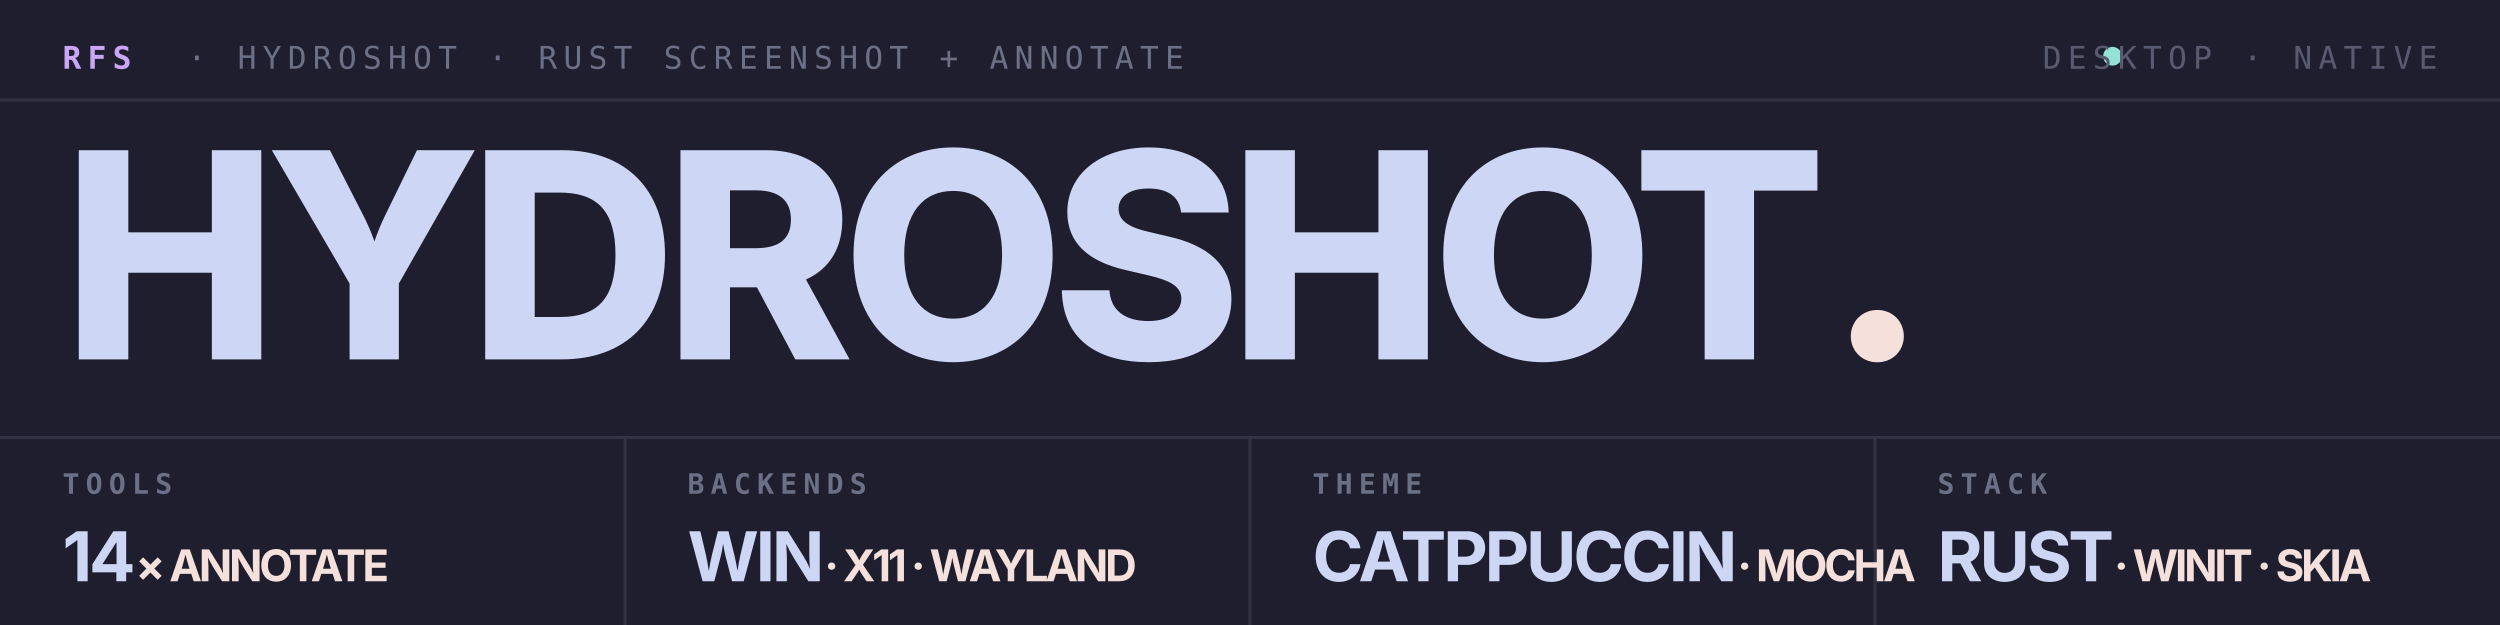
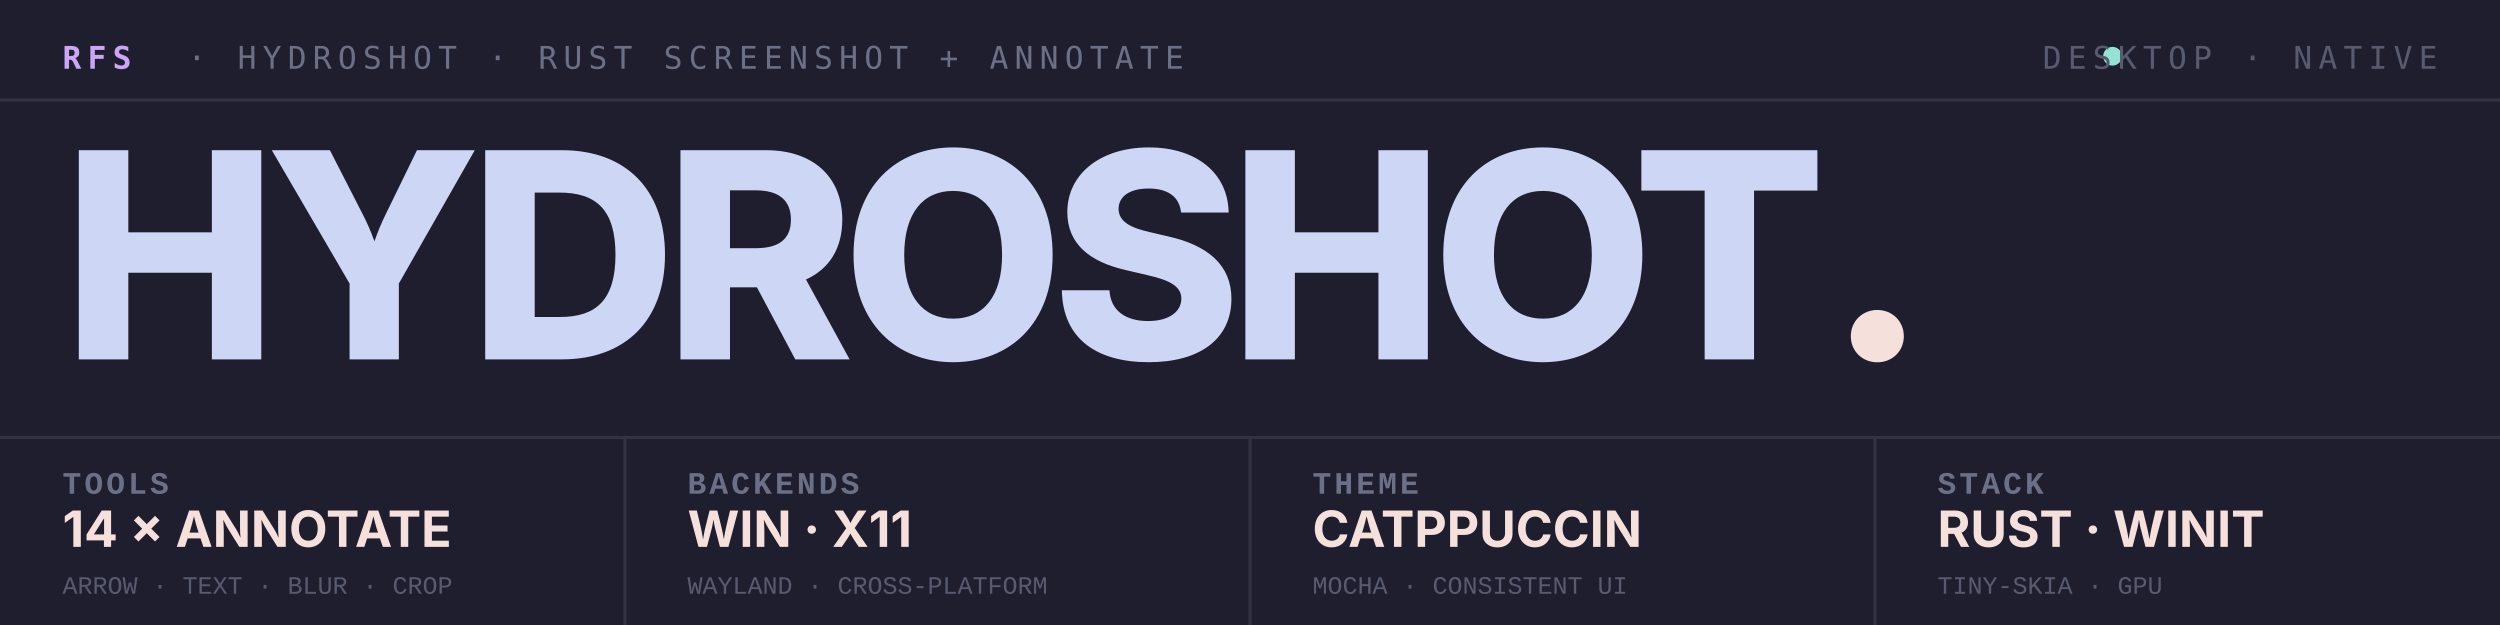
<svg xmlns="http://www.w3.org/2000/svg" viewBox="0 0 800 200" fill="none">
  <rect x="0" y="0" width="800" height="200" fill="#1e1e2e" />
  <line x1="0" y1="32" x2="800" y2="32" stroke="#313244" stroke-width="1" />
  <text x="20" y="22" font-family="'JetBrains Mono', 'SF Mono', 'Fira Code', 'Cascadia Code', monospace" font-size="10" font-weight="700" fill="#cba6f7" letter-spacing="2">RFS</text>
  <text x="60" y="22" font-family="'JetBrains Mono', 'SF Mono', 'Fira Code', 'Cascadia Code', monospace" font-size="10" font-weight="500" fill="#6c7086" letter-spacing="2">·  HYDROSHOT  ·  RUST SCREENSHOT + ANNOTATE</text>
  <circle cx="676" cy="18" r="3" fill="#94e2d5" />
  <text x="780" y="22" text-anchor="end" font-family="'JetBrains Mono', 'SF Mono', 'Fira Code', 'Cascadia Code', monospace" font-size="10" font-weight="500" fill="#585b70" letter-spacing="2">DESKTOP · NATIVE</text>
  <text x="20" y="115" font-family="'Inter', 'SF Pro Display', 'Segoe UI', 'Helvetica Neue', Arial, sans-serif" font-size="92" font-weight="800" fill="#cdd6f4" letter-spacing="-4">HYDROSHOT<tspan fill="#f5e0dc">.</tspan>
  </text>
  <line x1="0" y1="140" x2="800" y2="140" stroke="#313244" stroke-width="1" />
  <line x1="200" y1="140" x2="200" y2="200" stroke="#313244" stroke-width="1" />
  <line x1="400" y1="140" x2="400" y2="200" stroke="#313244" stroke-width="1" />
  <line x1="600" y1="140" x2="600" y2="200" stroke="#313244" stroke-width="1" />
-   <text x="20" y="158" font-family="'JetBrains Mono', 'SF Mono', monospace" font-size="9" font-weight="600" fill="#6c7086" letter-spacing="2">TOOLS</text>
-   <text x="20" y="186" font-family="'Inter', sans-serif" font-size="22" font-weight="700" fill="#cdd6f4" letter-spacing="-1">14<tspan fill="#f5e0dc" font-size="14"> × ANNOTATE</tspan>
-   </text>
-   <text x="220" y="158" font-family="'JetBrains Mono', 'SF Mono', monospace" font-size="9" font-weight="600" fill="#6c7086" letter-spacing="2">BACKENDS</text>
-   <text x="220" y="186" font-family="'Inter', sans-serif" font-size="22" font-weight="700" fill="#cdd6f4" letter-spacing="-1">WIN<tspan fill="#f5e0dc" font-size="14"> · X11 · WAYLAND</tspan>
-   </text>
-   <text x="420" y="158" font-family="'JetBrains Mono', 'SF Mono', monospace" font-size="9" font-weight="600" fill="#6c7086" letter-spacing="2">THEME</text>
-   <text x="420" y="186" font-family="'Inter', sans-serif" font-size="22" font-weight="700" fill="#cdd6f4" letter-spacing="-1">CATPPUCCIN<tspan fill="#f5e0dc" font-size="14"> · MOCHA</tspan>
-   </text>
-   <text x="620" y="158" font-family="'JetBrains Mono', 'SF Mono', monospace" font-size="9" font-weight="600" fill="#6c7086" letter-spacing="2">STACK</text>
-   <text x="620" y="186" font-family="'Inter', sans-serif" font-size="22" font-weight="700" fill="#cdd6f4" letter-spacing="-1">RUST<tspan fill="#f5e0dc" font-size="14"> · WINIT · SKIA</tspan>
-   </text>
+   <text x="20" y="158" font-family="'JetBrains Mono', 'Courier New', monospace" font-size="10" font-weight="600" fill="#6c7086" letter-spacing="1">TOOLS</text>
+   <text x="20" y="175" font-family="'Inter', 'Helvetica Neue', Arial, sans-serif" font-size="16" font-weight="700" fill="#f5e0dc" letter-spacing="0">14 × ANNOTATE</text>
+   <text x="20" y="190" font-family="'JetBrains Mono', 'Courier New', monospace" font-size="8" fill="#585b70" letter-spacing="0">ARROW · TEXT · BLUR · CROP</text>
+   <text x="220" y="158" font-family="'JetBrains Mono', 'Courier New', monospace" font-size="10" font-weight="600" fill="#6c7086" letter-spacing="1">BACKENDS</text>
+   <text x="220" y="175" font-family="'Inter', 'Helvetica Neue', Arial, sans-serif" font-size="16" font-weight="700" fill="#f5e0dc" letter-spacing="0">WIN · X11</text>
+   <text x="220" y="190" font-family="'JetBrains Mono', 'Courier New', monospace" font-size="8" fill="#585b70" letter-spacing="0">WAYLAND · CROSS-PLATFORM</text>
+   <text x="420" y="158" font-family="'JetBrains Mono', 'Courier New', monospace" font-size="10" font-weight="600" fill="#6c7086" letter-spacing="1">THEME</text>
+   <text x="420" y="175" font-family="'Inter', 'Helvetica Neue', Arial, sans-serif" font-size="16" font-weight="700" fill="#f5e0dc" letter-spacing="0">CATPPUCCIN</text>
+   <text x="420" y="190" font-family="'JetBrains Mono', 'Courier New', monospace" font-size="8" fill="#585b70" letter-spacing="0">MOCHA · CONSISTENT UI</text>
+   <text x="620" y="158" font-family="'JetBrains Mono', 'Courier New', monospace" font-size="10" font-weight="600" fill="#6c7086" letter-spacing="1">STACK</text>
+   <text x="620" y="175" font-family="'Inter', 'Helvetica Neue', Arial, sans-serif" font-size="16" font-weight="700" fill="#f5e0dc" letter-spacing="0">RUST · WINIT</text>
+   <text x="620" y="190" font-family="'JetBrains Mono', 'Courier New', monospace" font-size="8" fill="#585b70" letter-spacing="0">TINY-SKIA · GPU</text>
</svg>
